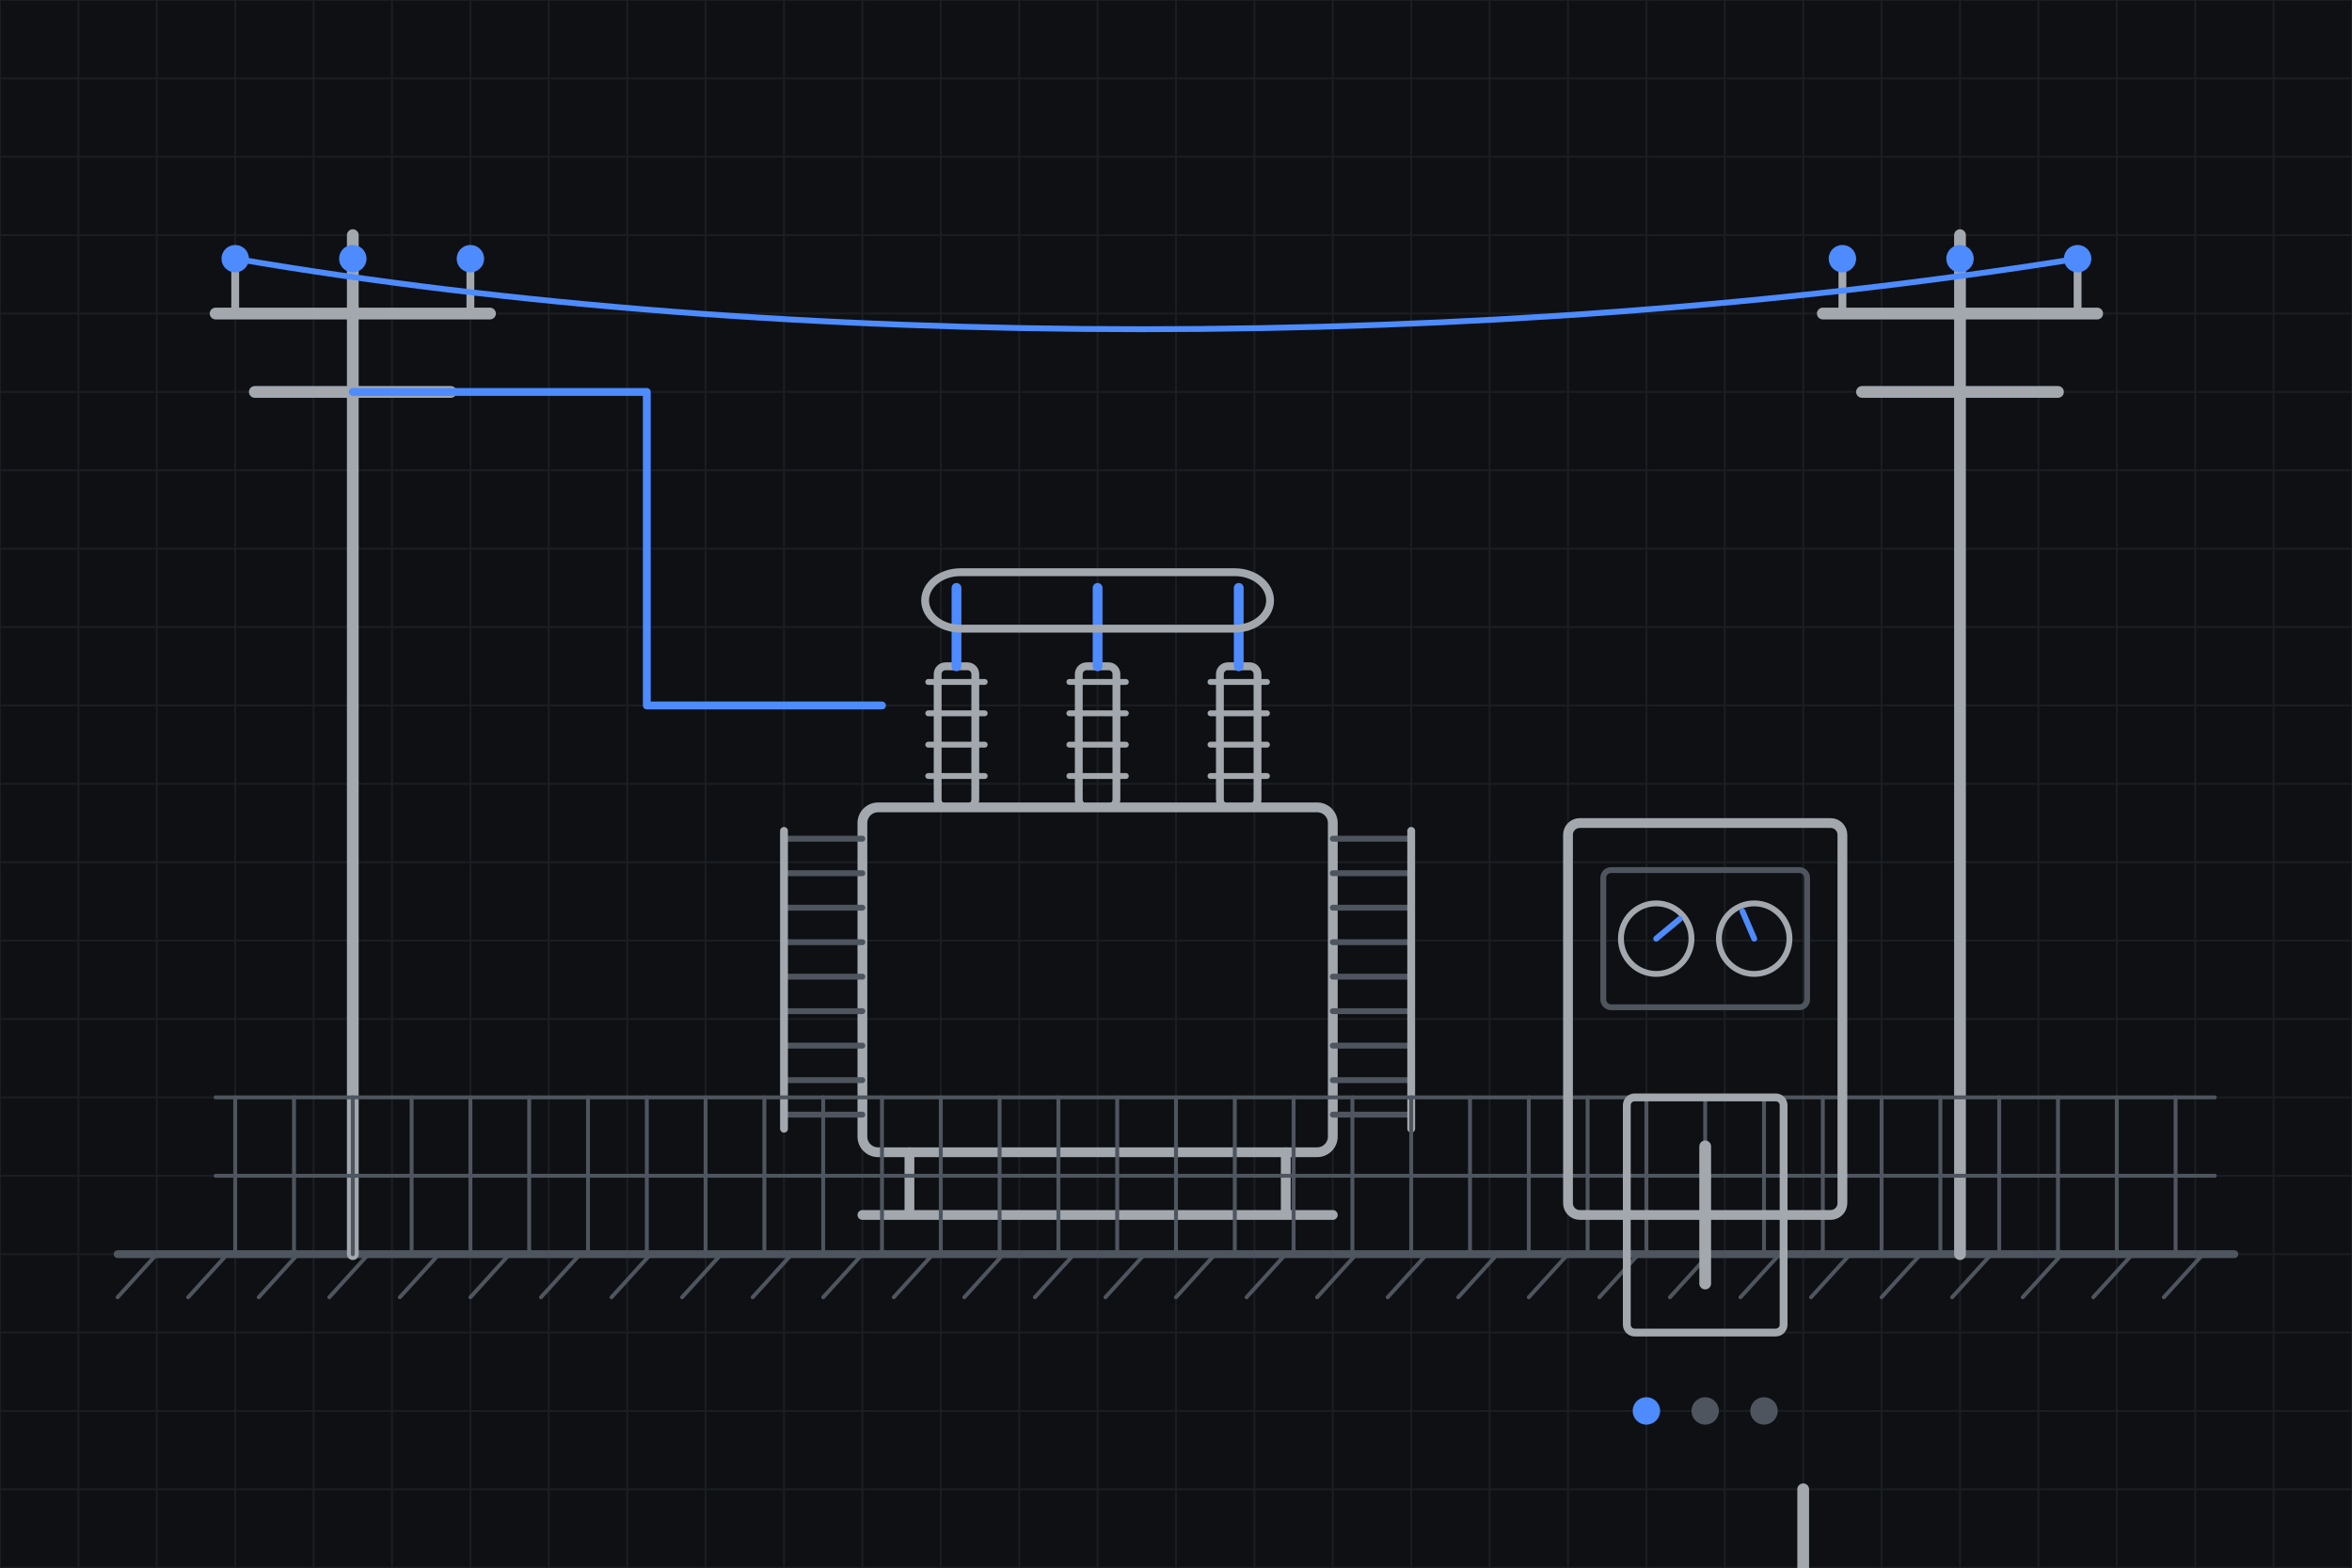
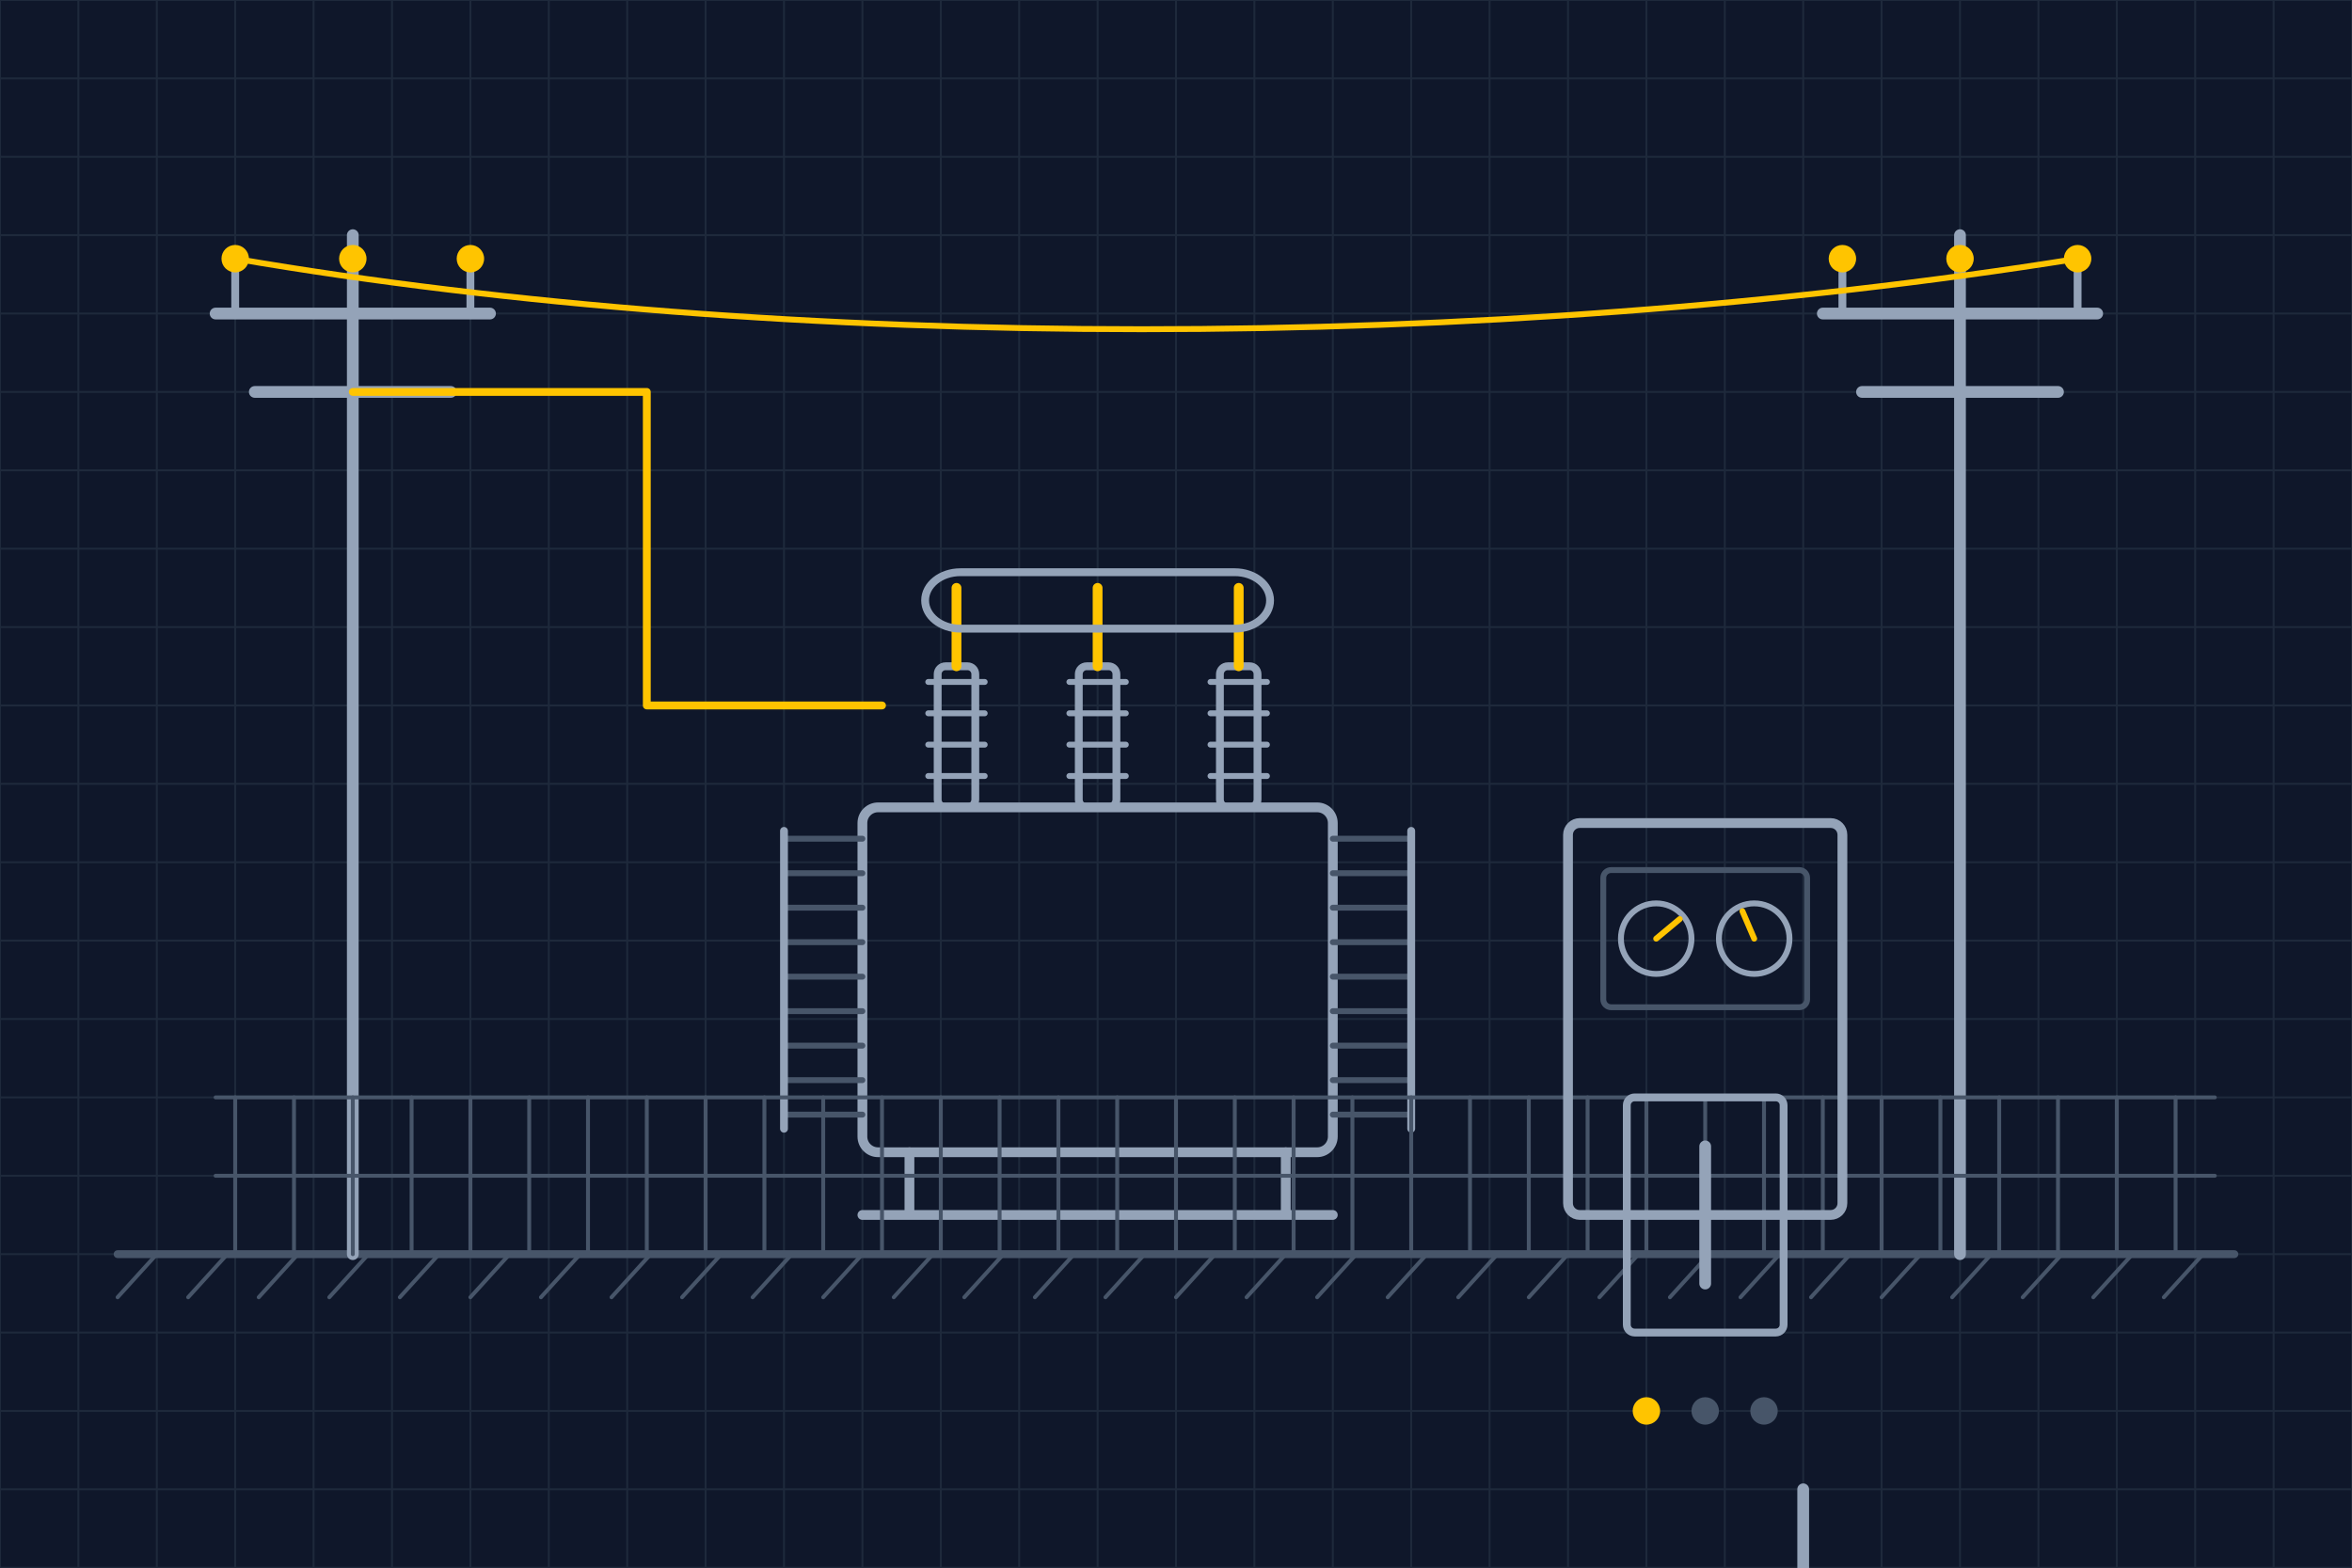
<svg xmlns="http://www.w3.org/2000/svg" viewBox="0 0 1200 800" role="img" aria-label="Substation">
-   <rect width="1200" height="800" fill="#0E1013" />
-   <g stroke="#1A1D22" stroke-width="1">
+   <rect width="1200" height="800" fill="#0F172A" />
+   <g stroke="#1E293B" stroke-width="1">
    <path d="M0 0V800" />
    <path d="M40 0V800" />
    <path d="M80 0V800" />
    <path d="M120 0V800" />
    <path d="M160 0V800" />
    <path d="M200 0V800" />
    <path d="M240 0V800" />
    <path d="M280 0V800" />
    <path d="M320 0V800" />
    <path d="M360 0V800" />
    <path d="M400 0V800" />
    <path d="M440 0V800" />
    <path d="M480 0V800" />
    <path d="M520 0V800" />
    <path d="M560 0V800" />
    <path d="M600 0V800" />
    <path d="M640 0V800" />
    <path d="M680 0V800" />
    <path d="M720 0V800" />
    <path d="M760 0V800" />
    <path d="M800 0V800" />
    <path d="M840 0V800" />
    <path d="M880 0V800" />
    <path d="M920 0V800" />
    <path d="M960 0V800" />
    <path d="M1000 0V800" />
    <path d="M1040 0V800" />
    <path d="M1080 0V800" />
    <path d="M1120 0V800" />
    <path d="M1160 0V800" />
    <path d="M1200 0V800" />
    <path d="M0 0H1200" />
    <path d="M0 40H1200" />
    <path d="M0 80H1200" />
    <path d="M0 120H1200" />
    <path d="M0 160H1200" />
    <path d="M0 200H1200" />
    <path d="M0 240H1200" />
    <path d="M0 280H1200" />
    <path d="M0 320H1200" />
    <path d="M0 360H1200" />
    <path d="M0 400H1200" />
    <path d="M0 440H1200" />
    <path d="M0 480H1200" />
    <path d="M0 520H1200" />
    <path d="M0 560H1200" />
    <path d="M0 600H1200" />
    <path d="M0 640H1200" />
    <path d="M0 680H1200" />
    <path d="M0 720H1200" />
    <path d="M0 760H1200" />
    <path d="M0 800H1200" />
  </g>
  <g fill="none" stroke-linecap="round" stroke-linejoin="round">
-     <path d="M60 640H1140" stroke="#4E555F" stroke-width="4" />
-     <path d="M80 640l-20 22" stroke="#4E555F" stroke-width="2" />
-     <path d="M116 640l-20 22" stroke="#4E555F" stroke-width="2" />
-     <path d="M152 640l-20 22" stroke="#4E555F" stroke-width="2" />
-     <path d="M188 640l-20 22" stroke="#4E555F" stroke-width="2" />
-     <path d="M224 640l-20 22" stroke="#4E555F" stroke-width="2" />
-     <path d="M260 640l-20 22" stroke="#4E555F" stroke-width="2" />
-     <path d="M296 640l-20 22" stroke="#4E555F" stroke-width="2" />
-     <path d="M332 640l-20 22" stroke="#4E555F" stroke-width="2" />
-     <path d="M368 640l-20 22" stroke="#4E555F" stroke-width="2" />
-     <path d="M404 640l-20 22" stroke="#4E555F" stroke-width="2" />
-     <path d="M440 640l-20 22" stroke="#4E555F" stroke-width="2" />
-     <path d="M476 640l-20 22" stroke="#4E555F" stroke-width="2" />
-     <path d="M512 640l-20 22" stroke="#4E555F" stroke-width="2" />
-     <path d="M548 640l-20 22" stroke="#4E555F" stroke-width="2" />
-     <path d="M584 640l-20 22" stroke="#4E555F" stroke-width="2" />
-     <path d="M620 640l-20 22" stroke="#4E555F" stroke-width="2" />
-     <path d="M656 640l-20 22" stroke="#4E555F" stroke-width="2" />
-     <path d="M692 640l-20 22" stroke="#4E555F" stroke-width="2" />
-     <path d="M728 640l-20 22" stroke="#4E555F" stroke-width="2" />
-     <path d="M764 640l-20 22" stroke="#4E555F" stroke-width="2" />
-     <path d="M800 640l-20 22" stroke="#4E555F" stroke-width="2" />
-     <path d="M836 640l-20 22" stroke="#4E555F" stroke-width="2" />
-     <path d="M872 640l-20 22" stroke="#4E555F" stroke-width="2" />
-     <path d="M908 640l-20 22" stroke="#4E555F" stroke-width="2" />
-     <path d="M944 640l-20 22" stroke="#4E555F" stroke-width="2" />
-     <path d="M980 640l-20 22" stroke="#4E555F" stroke-width="2" />
-     <path d="M1016 640l-20 22" stroke="#4E555F" stroke-width="2" />
-     <path d="M1052 640l-20 22" stroke="#4E555F" stroke-width="2" />
-     <path d="M1088 640l-20 22" stroke="#4E555F" stroke-width="2" />
-     <path d="M1124 640l-20 22" stroke="#4E555F" stroke-width="2" />
-     <rect x="440.0" y="412.0" width="240.0" height="176.0" rx="8" stroke="#A3A8AF" stroke-width="5" />
-     <path d="M400.0 428.0H440.0" stroke="#4E555F" stroke-width="3" />
-     <path d="M680.0 428.0H720.0" stroke="#4E555F" stroke-width="3" />
-     <path d="M400.0 445.6H440.0" stroke="#4E555F" stroke-width="3" />
-     <path d="M680.0 445.6H720.0" stroke="#4E555F" stroke-width="3" />
-     <path d="M400.0 463.2H440.0" stroke="#4E555F" stroke-width="3" />
-     <path d="M680.0 463.2H720.0" stroke="#4E555F" stroke-width="3" />
-     <path d="M400.0 480.8H440.0" stroke="#4E555F" stroke-width="3" />
-     <path d="M680.0 480.8H720.0" stroke="#4E555F" stroke-width="3" />
-     <path d="M400.0 498.4H440.0" stroke="#4E555F" stroke-width="3" />
-     <path d="M680.0 498.4H720.0" stroke="#4E555F" stroke-width="3" />
-     <path d="M400.0 516.0H440.0" stroke="#4E555F" stroke-width="3" />
-     <path d="M680.0 516.0H720.0" stroke="#4E555F" stroke-width="3" />
-     <path d="M400.0 533.6H440.0" stroke="#4E555F" stroke-width="3" />
-     <path d="M680.0 533.6H720.0" stroke="#4E555F" stroke-width="3" />
-     <path d="M400.0 551.2H440.0" stroke="#4E555F" stroke-width="3" />
-     <path d="M680.0 551.2H720.0" stroke="#4E555F" stroke-width="3" />
-     <path d="M400.0 568.8H440.0" stroke="#4E555F" stroke-width="3" />
-     <path d="M680.0 568.8H720.0" stroke="#4E555F" stroke-width="3" />
-     <path d="M400.0 424.0V576.0M720.0 424.0V576.0" stroke="#A3A8AF" stroke-width="4" />
-     <rect x="478.4" y="340.0" width="19.2" height="72.0" rx="4" stroke="#A3A8AF" stroke-width="4" />
-     <path d="M473.6 348.0H502.4" stroke="#A3A8AF" stroke-width="3" />
-     <path d="M473.6 364.0H502.4" stroke="#A3A8AF" stroke-width="3" />
-     <path d="M473.6 380.0H502.4" stroke="#A3A8AF" stroke-width="3" />
-     <path d="M473.6 396.0H502.4" stroke="#A3A8AF" stroke-width="3" />
-     <path d="M488.0 340.0V300.0" stroke="#4D8BFF" stroke-width="5" />
-     <rect x="550.4" y="340.0" width="19.2" height="72.0" rx="4" stroke="#A3A8AF" stroke-width="4" />
-     <path d="M545.6 348.0H574.4" stroke="#A3A8AF" stroke-width="3" />
-     <path d="M545.6 364.0H574.4" stroke="#A3A8AF" stroke-width="3" />
-     <path d="M545.6 380.0H574.4" stroke="#A3A8AF" stroke-width="3" />
-     <path d="M545.6 396.0H574.4" stroke="#A3A8AF" stroke-width="3" />
-     <path d="M560.0 340.0V300.0" stroke="#4D8BFF" stroke-width="5" />
-     <rect x="622.4" y="340.0" width="19.2" height="72.0" rx="4" stroke="#A3A8AF" stroke-width="4" />
-     <path d="M617.6 348.0H646.4" stroke="#A3A8AF" stroke-width="3" />
-     <path d="M617.6 364.0H646.4" stroke="#A3A8AF" stroke-width="3" />
-     <path d="M617.6 380.0H646.4" stroke="#A3A8AF" stroke-width="3" />
-     <path d="M617.6 396.0H646.4" stroke="#A3A8AF" stroke-width="3" />
-     <path d="M632.0 340.0V300.0" stroke="#4D8BFF" stroke-width="5" />
-     <rect x="472.0" y="292.0" width="176.0" height="28.8" rx="18" stroke="#A3A8AF" stroke-width="4" />
-     <path d="M464.0 588.0V620.0M656.0 588.0V620.0M440.0 620.0H680.0" stroke="#A3A8AF" stroke-width="5" />
-     <path d="M180 640V120M110 160H250M130 200H230" stroke="#A3A8AF" stroke-width="6" />
-     <path d="M120 160v-24" stroke="#A3A8AF" stroke-width="4" />
-     <circle cx="120" cy="132" r="7" fill="#4D8BFF" stroke="none" />
-     <path d="M180 160v-24" stroke="#A3A8AF" stroke-width="4" />
-     <circle cx="180" cy="132" r="7" fill="#4D8BFF" stroke="none" />
-     <path d="M240 160v-24" stroke="#A3A8AF" stroke-width="4" />
-     <circle cx="240" cy="132" r="7" fill="#4D8BFF" stroke="none" />
-     <path d="M1000 640V120M930 160H1070M950 200H1050" stroke="#A3A8AF" stroke-width="6" />
-     <path d="M940 160v-24" stroke="#A3A8AF" stroke-width="4" />
-     <circle cx="940" cy="132" r="7" fill="#4D8BFF" stroke="none" />
-     <path d="M1000 160v-24" stroke="#A3A8AF" stroke-width="4" />
-     <circle cx="1000" cy="132" r="7" fill="#4D8BFF" stroke="none" />
-     <path d="M1060 160v-24" stroke="#A3A8AF" stroke-width="4" />
-     <circle cx="1060" cy="132" r="7" fill="#4D8BFF" stroke="none" />
-     <path d="M120 132C 400 180, 760 180, 1060 132" stroke="#4D8BFF" stroke-width="3" />
-     <path d="M180 200H330V360H450" stroke="#4D8BFF" stroke-width="4" />
-     <path d="M120 640V560" stroke="#4E555F" stroke-width="2" />
-     <path d="M150 640V560" stroke="#4E555F" stroke-width="2" />
-     <path d="M180 640V560" stroke="#4E555F" stroke-width="2" />
-     <path d="M210 640V560" stroke="#4E555F" stroke-width="2" />
-     <path d="M240 640V560" stroke="#4E555F" stroke-width="2" />
-     <path d="M270 640V560" stroke="#4E555F" stroke-width="2" />
-     <path d="M300 640V560" stroke="#4E555F" stroke-width="2" />
-     <path d="M330 640V560" stroke="#4E555F" stroke-width="2" />
-     <path d="M360 640V560" stroke="#4E555F" stroke-width="2" />
-     <path d="M390 640V560" stroke="#4E555F" stroke-width="2" />
-     <path d="M420 640V560" stroke="#4E555F" stroke-width="2" />
-     <path d="M450 640V560" stroke="#4E555F" stroke-width="2" />
-     <path d="M480 640V560" stroke="#4E555F" stroke-width="2" />
-     <path d="M510 640V560" stroke="#4E555F" stroke-width="2" />
-     <path d="M540 640V560" stroke="#4E555F" stroke-width="2" />
-     <path d="M570 640V560" stroke="#4E555F" stroke-width="2" />
-     <path d="M600 640V560" stroke="#4E555F" stroke-width="2" />
-     <path d="M630 640V560" stroke="#4E555F" stroke-width="2" />
-     <path d="M660 640V560" stroke="#4E555F" stroke-width="2" />
-     <path d="M690 640V560" stroke="#4E555F" stroke-width="2" />
-     <path d="M720 640V560" stroke="#4E555F" stroke-width="2" />
-     <path d="M750 640V560" stroke="#4E555F" stroke-width="2" />
-     <path d="M780 640V560" stroke="#4E555F" stroke-width="2" />
-     <path d="M810 640V560" stroke="#4E555F" stroke-width="2" />
-     <path d="M840 640V560" stroke="#4E555F" stroke-width="2" />
-     <path d="M870 640V560" stroke="#4E555F" stroke-width="2" />
-     <path d="M900 640V560" stroke="#4E555F" stroke-width="2" />
-     <path d="M930 640V560" stroke="#4E555F" stroke-width="2" />
-     <path d="M960 640V560" stroke="#4E555F" stroke-width="2" />
-     <path d="M990 640V560" stroke="#4E555F" stroke-width="2" />
-     <path d="M1020 640V560" stroke="#4E555F" stroke-width="2" />
-     <path d="M1050 640V560" stroke="#4E555F" stroke-width="2" />
-     <path d="M1080 640V560" stroke="#4E555F" stroke-width="2" />
-     <path d="M1110 640V560" stroke="#4E555F" stroke-width="2" />
-     <path d="M110 560H1130M110 600H1130" stroke="#4E555F" stroke-width="2" />
-     <rect x="800" y="420" width="140" height="200" rx="6" stroke="#A3A8AF" stroke-width="5" />
-     <rect x="818" y="444" width="104" height="70" rx="4" stroke="#4E555F" stroke-width="3" />
-     <circle cx="845" cy="479" r="18" stroke="#A3A8AF" stroke-width="3" />
-     <path d="M845 479l12 -10" stroke="#4D8BFF" stroke-width="3" />
-     <circle cx="895" cy="479" r="18" stroke="#A3A8AF" stroke-width="3" />
-     <path d="M895 479l-6 -14" stroke="#4D8BFF" stroke-width="3" />
-     <rect x="830" y="560" width="80" height="120" rx="4" stroke="#A3A8AF" stroke-width="4" />
-     <path d="M870 585V655" stroke="#A3A8AF" stroke-width="6" />
-     <circle cx="840" cy="720" r="7" fill="#4D8BFF" stroke="none" />
-     <circle cx="870" cy="720" r="7" fill="#4E555F" stroke="none" />
-     <circle cx="900" cy="720" r="7" fill="#4E555F" stroke="none" />
-     <path d="M920 760v40" stroke="#A3A8AF" stroke-width="6" />
-     <path d="M820 820h100" stroke="#4E555F" stroke-width="2" />
-     <path d="M820 828h100" stroke="#4E555F" stroke-width="2" />
-     <path d="M820 836h100" stroke="#4E555F" stroke-width="2" />
-     <path d="M820 844h100" stroke="#4E555F" stroke-width="2" />
-     <path d="M820 852h100" stroke="#4E555F" stroke-width="2" />
-     <path d="M820 860h100" stroke="#4E555F" stroke-width="2" />
-     <path d="M780 880H960" stroke="#A3A8AF" stroke-width="5" />
+     <path d="M60 640H1140" stroke="#475569" stroke-width="4" />
+     <path d="M80 640l-20 22" stroke="#475569" stroke-width="2" />
+     <path d="M116 640l-20 22" stroke="#475569" stroke-width="2" />
+     <path d="M152 640l-20 22" stroke="#475569" stroke-width="2" />
+     <path d="M188 640l-20 22" stroke="#475569" stroke-width="2" />
+     <path d="M224 640l-20 22" stroke="#475569" stroke-width="2" />
+     <path d="M260 640l-20 22" stroke="#475569" stroke-width="2" />
+     <path d="M296 640l-20 22" stroke="#475569" stroke-width="2" />
+     <path d="M332 640l-20 22" stroke="#475569" stroke-width="2" />
+     <path d="M368 640l-20 22" stroke="#475569" stroke-width="2" />
+     <path d="M404 640l-20 22" stroke="#475569" stroke-width="2" />
+     <path d="M440 640l-20 22" stroke="#475569" stroke-width="2" />
+     <path d="M476 640l-20 22" stroke="#475569" stroke-width="2" />
+     <path d="M512 640l-20 22" stroke="#475569" stroke-width="2" />
+     <path d="M548 640l-20 22" stroke="#475569" stroke-width="2" />
+     <path d="M584 640l-20 22" stroke="#475569" stroke-width="2" />
+     <path d="M620 640l-20 22" stroke="#475569" stroke-width="2" />
+     <path d="M656 640l-20 22" stroke="#475569" stroke-width="2" />
+     <path d="M692 640l-20 22" stroke="#475569" stroke-width="2" />
+     <path d="M728 640l-20 22" stroke="#475569" stroke-width="2" />
+     <path d="M764 640l-20 22" stroke="#475569" stroke-width="2" />
+     <path d="M800 640l-20 22" stroke="#475569" stroke-width="2" />
+     <path d="M836 640l-20 22" stroke="#475569" stroke-width="2" />
+     <path d="M872 640l-20 22" stroke="#475569" stroke-width="2" />
+     <path d="M908 640l-20 22" stroke="#475569" stroke-width="2" />
+     <path d="M944 640l-20 22" stroke="#475569" stroke-width="2" />
+     <path d="M980 640l-20 22" stroke="#475569" stroke-width="2" />
+     <path d="M1016 640l-20 22" stroke="#475569" stroke-width="2" />
+     <path d="M1052 640l-20 22" stroke="#475569" stroke-width="2" />
+     <path d="M1088 640l-20 22" stroke="#475569" stroke-width="2" />
+     <path d="M1124 640l-20 22" stroke="#475569" stroke-width="2" />
+     <rect x="440.0" y="412.0" width="240.0" height="176.0" rx="8" stroke="#94A3B8" stroke-width="5" />
+     <path d="M400.0 428.0H440.0" stroke="#475569" stroke-width="3" />
+     <path d="M680.0 428.0H720.0" stroke="#475569" stroke-width="3" />
+     <path d="M400.0 445.6H440.0" stroke="#475569" stroke-width="3" />
+     <path d="M680.0 445.6H720.0" stroke="#475569" stroke-width="3" />
+     <path d="M400.0 463.2H440.0" stroke="#475569" stroke-width="3" />
+     <path d="M680.0 463.2H720.0" stroke="#475569" stroke-width="3" />
+     <path d="M400.0 480.8H440.0" stroke="#475569" stroke-width="3" />
+     <path d="M680.0 480.8H720.0" stroke="#475569" stroke-width="3" />
+     <path d="M400.0 498.4H440.0" stroke="#475569" stroke-width="3" />
+     <path d="M680.0 498.4H720.0" stroke="#475569" stroke-width="3" />
+     <path d="M400.0 516.0H440.0" stroke="#475569" stroke-width="3" />
+     <path d="M680.0 516.0H720.0" stroke="#475569" stroke-width="3" />
+     <path d="M400.0 533.6H440.0" stroke="#475569" stroke-width="3" />
+     <path d="M680.0 533.6H720.0" stroke="#475569" stroke-width="3" />
+     <path d="M400.0 551.2H440.0" stroke="#475569" stroke-width="3" />
+     <path d="M680.0 551.2H720.0" stroke="#475569" stroke-width="3" />
+     <path d="M400.0 568.8H440.0" stroke="#475569" stroke-width="3" />
+     <path d="M680.0 568.8H720.0" stroke="#475569" stroke-width="3" />
+     <path d="M400.0 424.0V576.0M720.0 424.0V576.0" stroke="#94A3B8" stroke-width="4" />
+     <rect x="478.4" y="340.0" width="19.2" height="72.0" rx="4" stroke="#94A3B8" stroke-width="4" />
+     <path d="M473.6 348.0H502.4" stroke="#94A3B8" stroke-width="3" />
+     <path d="M473.6 364.0H502.4" stroke="#94A3B8" stroke-width="3" />
+     <path d="M473.6 380.0H502.4" stroke="#94A3B8" stroke-width="3" />
+     <path d="M473.6 396.0H502.4" stroke="#94A3B8" stroke-width="3" />
+     <path d="M488.0 340.0V300.0" stroke="#FFC400" stroke-width="5" />
+     <rect x="550.4" y="340.0" width="19.2" height="72.0" rx="4" stroke="#94A3B8" stroke-width="4" />
+     <path d="M545.6 348.0H574.4" stroke="#94A3B8" stroke-width="3" />
+     <path d="M545.6 364.0H574.4" stroke="#94A3B8" stroke-width="3" />
+     <path d="M545.6 380.0H574.4" stroke="#94A3B8" stroke-width="3" />
+     <path d="M545.6 396.0H574.4" stroke="#94A3B8" stroke-width="3" />
+     <path d="M560.0 340.0V300.0" stroke="#FFC400" stroke-width="5" />
+     <rect x="622.4" y="340.0" width="19.2" height="72.0" rx="4" stroke="#94A3B8" stroke-width="4" />
+     <path d="M617.6 348.0H646.4" stroke="#94A3B8" stroke-width="3" />
+     <path d="M617.6 364.0H646.4" stroke="#94A3B8" stroke-width="3" />
+     <path d="M617.6 380.0H646.4" stroke="#94A3B8" stroke-width="3" />
+     <path d="M617.6 396.0H646.4" stroke="#94A3B8" stroke-width="3" />
+     <path d="M632.0 340.0V300.0" stroke="#FFC400" stroke-width="5" />
+     <rect x="472.0" y="292.0" width="176.0" height="28.8" rx="18" stroke="#94A3B8" stroke-width="4" />
+     <path d="M464.0 588.0V620.0M656.0 588.0V620.0M440.0 620.0H680.0" stroke="#94A3B8" stroke-width="5" />
+     <path d="M180 640V120M110 160H250M130 200H230" stroke="#94A3B8" stroke-width="6" />
+     <path d="M120 160v-24" stroke="#94A3B8" stroke-width="4" />
+     <circle cx="120" cy="132" r="7" fill="#FFC400" stroke="none" />
+     <path d="M180 160v-24" stroke="#94A3B8" stroke-width="4" />
+     <circle cx="180" cy="132" r="7" fill="#FFC400" stroke="none" />
+     <path d="M240 160v-24" stroke="#94A3B8" stroke-width="4" />
+     <circle cx="240" cy="132" r="7" fill="#FFC400" stroke="none" />
+     <path d="M1000 640V120M930 160H1070M950 200H1050" stroke="#94A3B8" stroke-width="6" />
+     <path d="M940 160v-24" stroke="#94A3B8" stroke-width="4" />
+     <circle cx="940" cy="132" r="7" fill="#FFC400" stroke="none" />
+     <path d="M1000 160v-24" stroke="#94A3B8" stroke-width="4" />
+     <circle cx="1000" cy="132" r="7" fill="#FFC400" stroke="none" />
+     <path d="M1060 160v-24" stroke="#94A3B8" stroke-width="4" />
+     <circle cx="1060" cy="132" r="7" fill="#FFC400" stroke="none" />
+     <path d="M120 132C 400 180, 760 180, 1060 132" stroke="#FFC400" stroke-width="3" />
+     <path d="M180 200H330V360H450" stroke="#FFC400" stroke-width="4" />
+     <path d="M120 640V560" stroke="#475569" stroke-width="2" />
+     <path d="M150 640V560" stroke="#475569" stroke-width="2" />
+     <path d="M180 640V560" stroke="#475569" stroke-width="2" />
+     <path d="M210 640V560" stroke="#475569" stroke-width="2" />
+     <path d="M240 640V560" stroke="#475569" stroke-width="2" />
+     <path d="M270 640V560" stroke="#475569" stroke-width="2" />
+     <path d="M300 640V560" stroke="#475569" stroke-width="2" />
+     <path d="M330 640V560" stroke="#475569" stroke-width="2" />
+     <path d="M360 640V560" stroke="#475569" stroke-width="2" />
+     <path d="M390 640V560" stroke="#475569" stroke-width="2" />
+     <path d="M420 640V560" stroke="#475569" stroke-width="2" />
+     <path d="M450 640V560" stroke="#475569" stroke-width="2" />
+     <path d="M480 640V560" stroke="#475569" stroke-width="2" />
+     <path d="M510 640V560" stroke="#475569" stroke-width="2" />
+     <path d="M540 640V560" stroke="#475569" stroke-width="2" />
+     <path d="M570 640V560" stroke="#475569" stroke-width="2" />
+     <path d="M600 640V560" stroke="#475569" stroke-width="2" />
+     <path d="M630 640V560" stroke="#475569" stroke-width="2" />
+     <path d="M660 640V560" stroke="#475569" stroke-width="2" />
+     <path d="M690 640V560" stroke="#475569" stroke-width="2" />
+     <path d="M720 640V560" stroke="#475569" stroke-width="2" />
+     <path d="M750 640V560" stroke="#475569" stroke-width="2" />
+     <path d="M780 640V560" stroke="#475569" stroke-width="2" />
+     <path d="M810 640V560" stroke="#475569" stroke-width="2" />
+     <path d="M840 640V560" stroke="#475569" stroke-width="2" />
+     <path d="M870 640V560" stroke="#475569" stroke-width="2" />
+     <path d="M900 640V560" stroke="#475569" stroke-width="2" />
+     <path d="M930 640V560" stroke="#475569" stroke-width="2" />
+     <path d="M960 640V560" stroke="#475569" stroke-width="2" />
+     <path d="M990 640V560" stroke="#475569" stroke-width="2" />
+     <path d="M1020 640V560" stroke="#475569" stroke-width="2" />
+     <path d="M1050 640V560" stroke="#475569" stroke-width="2" />
+     <path d="M1080 640V560" stroke="#475569" stroke-width="2" />
+     <path d="M1110 640V560" stroke="#475569" stroke-width="2" />
+     <path d="M110 560H1130M110 600H1130" stroke="#475569" stroke-width="2" />
+     <rect x="800" y="420" width="140" height="200" rx="6" stroke="#94A3B8" stroke-width="5" />
+     <rect x="818" y="444" width="104" height="70" rx="4" stroke="#475569" stroke-width="3" />
+     <circle cx="845" cy="479" r="18" stroke="#94A3B8" stroke-width="3" />
+     <path d="M845 479l12 -10" stroke="#FFC400" stroke-width="3" />
+     <circle cx="895" cy="479" r="18" stroke="#94A3B8" stroke-width="3" />
+     <path d="M895 479l-6 -14" stroke="#FFC400" stroke-width="3" />
+     <rect x="830" y="560" width="80" height="120" rx="4" stroke="#94A3B8" stroke-width="4" />
+     <path d="M870 585V655" stroke="#94A3B8" stroke-width="6" />
+     <circle cx="840" cy="720" r="7" fill="#FFC400" stroke="none" />
+     <circle cx="870" cy="720" r="7" fill="#475569" stroke="none" />
+     <circle cx="900" cy="720" r="7" fill="#475569" stroke="none" />
+     <path d="M920 760v40" stroke="#94A3B8" stroke-width="6" />
+     <path d="M820 820h100" stroke="#475569" stroke-width="2" />
+     <path d="M820 828h100" stroke="#475569" stroke-width="2" />
+     <path d="M820 836h100" stroke="#475569" stroke-width="2" />
+     <path d="M820 844h100" stroke="#475569" stroke-width="2" />
+     <path d="M820 852h100" stroke="#475569" stroke-width="2" />
+     <path d="M820 860h100" stroke="#475569" stroke-width="2" />
+     <path d="M780 880H960" stroke="#94A3B8" stroke-width="5" />
  </g>
</svg>
